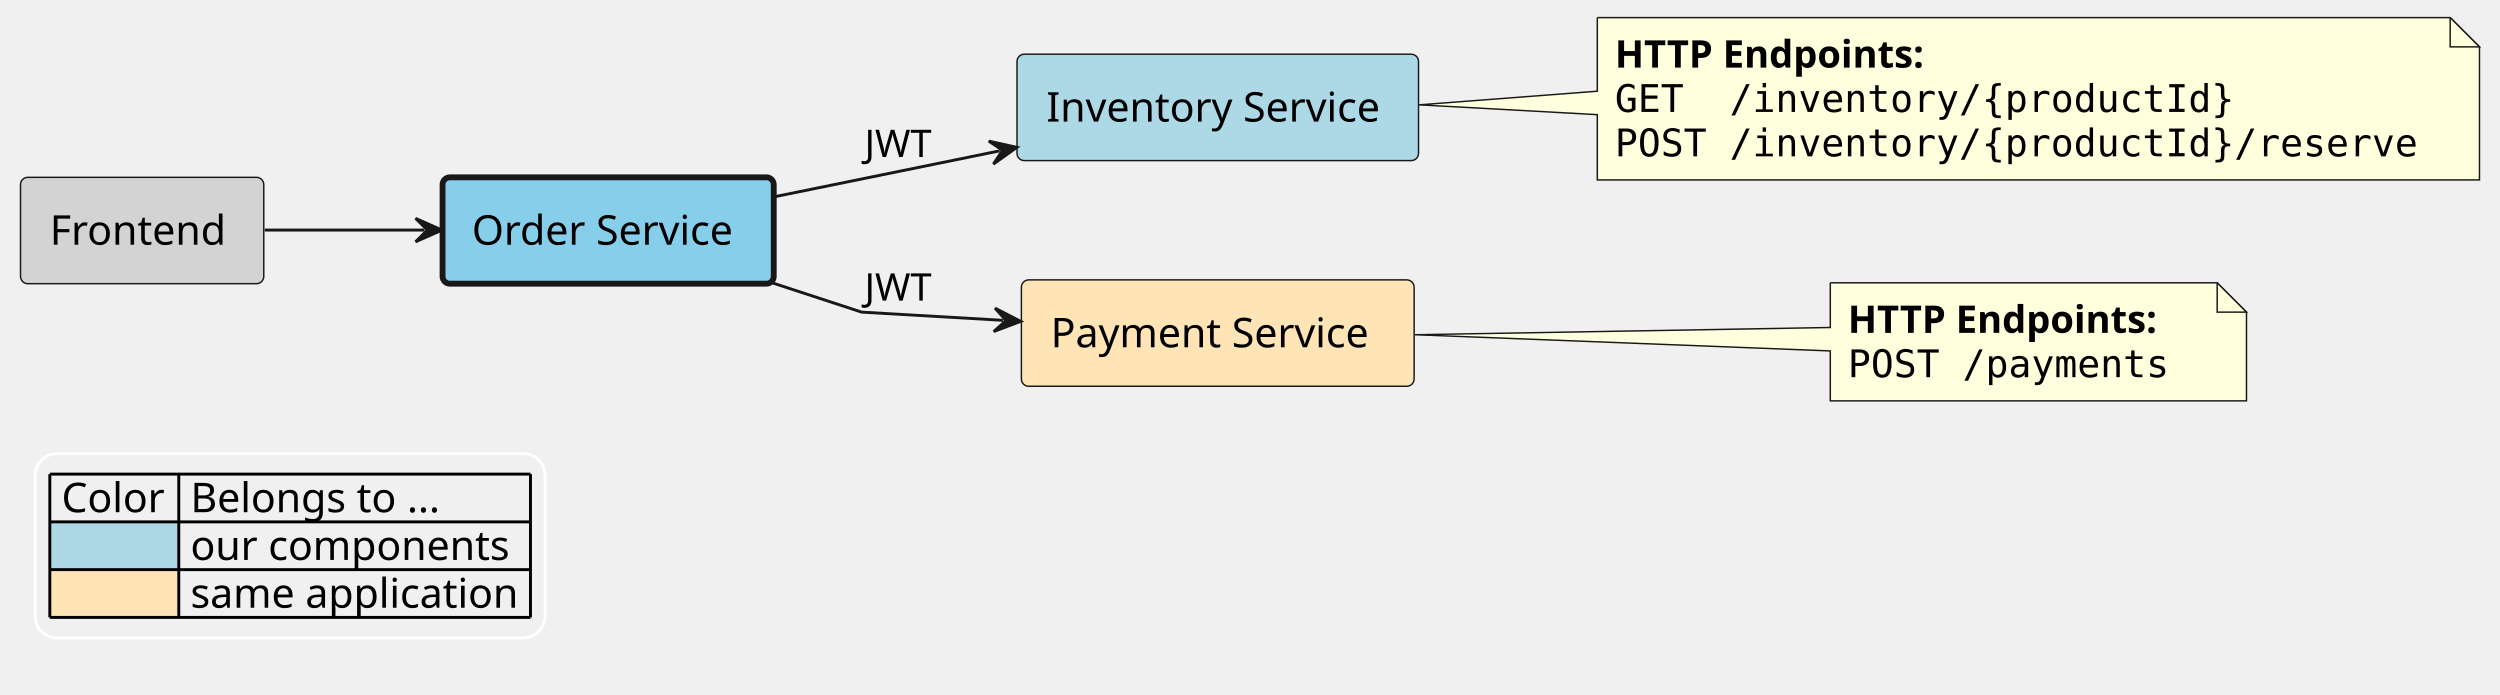
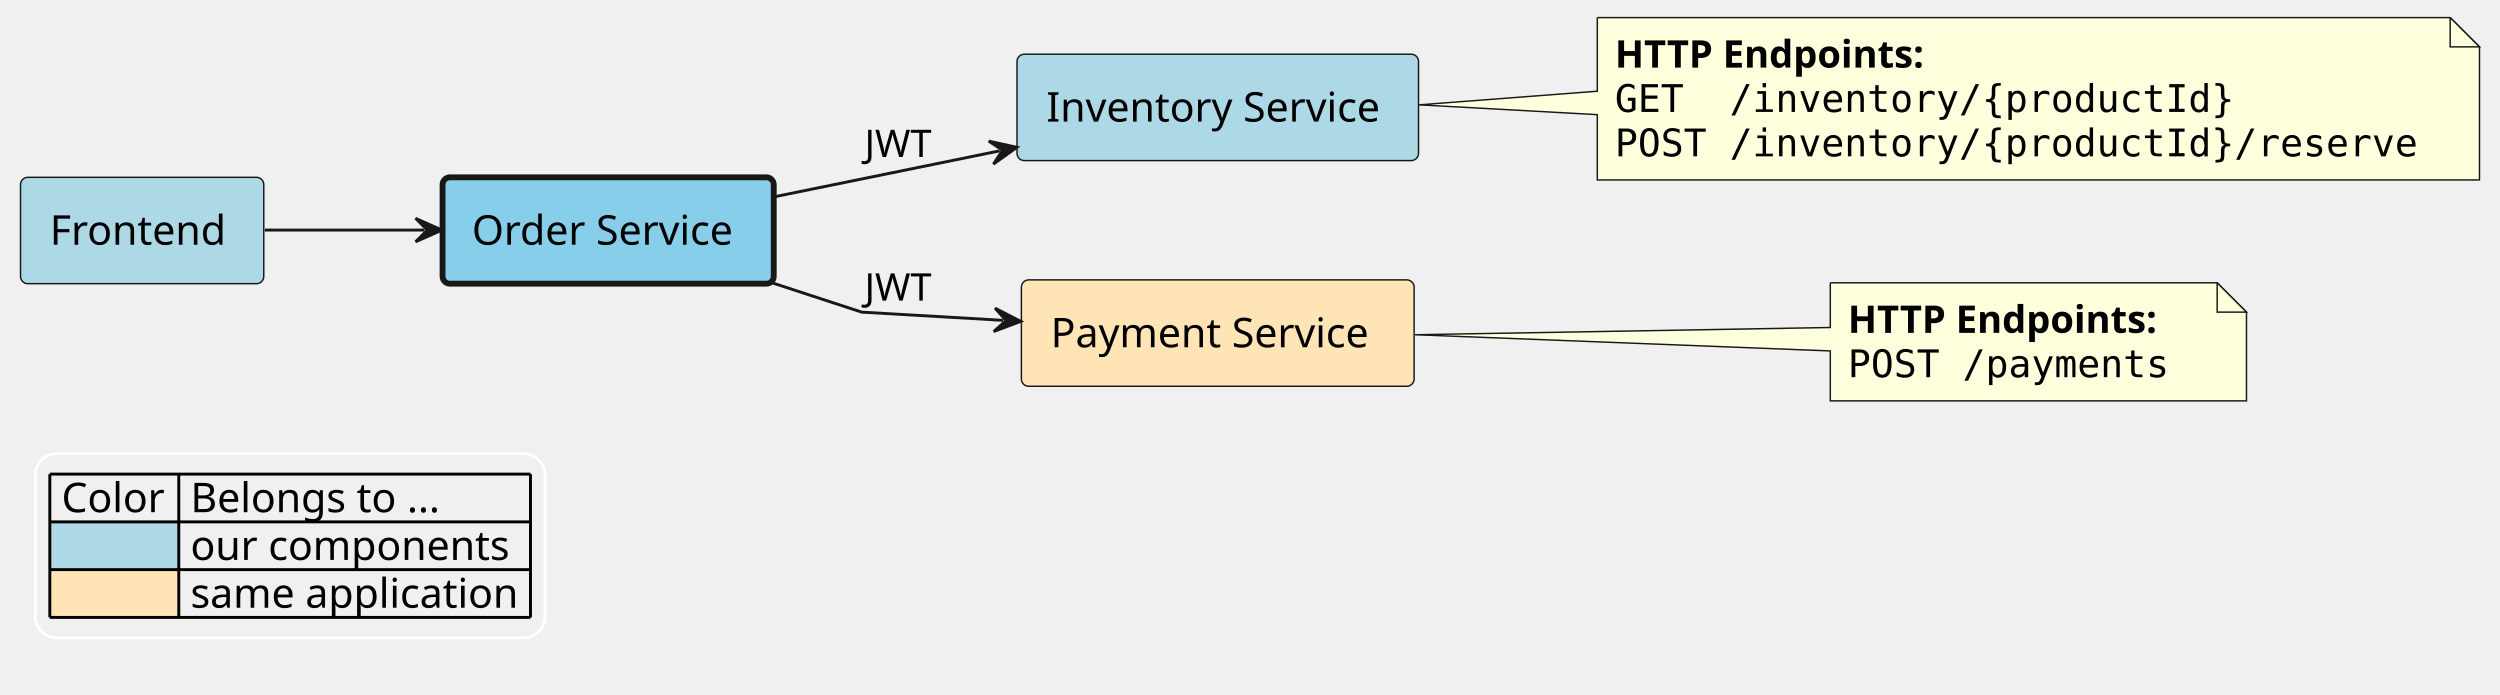
<svg xmlns="http://www.w3.org/2000/svg" contentStyleType="text/css" height="237px" preserveAspectRatio="none" style="width:853px;height:237px;background:#FFFFFF;" version="1.1" viewBox="0 0 853 237" width="853px" zoomAndPan="magnify">
  <defs />
  <g>
    <g id="elem_application__team__frontend">
-       <rect fill="#D3D3D3" height="36.297" rx="2.5" ry="2.5" style="stroke:#181818;stroke-width:0.5;" width="83" x="7" y="60.5" />
+       <rect fill="#ADD8E6" height="36.297" rx="2.5" ry="2.5" style="stroke:#181818;stroke-width:0.5;" width="83" x="7" y="60.5" />
      <text fill="#000000" font-family="sans-serif" font-size="14" lengthAdjust="spacing" textLength="63" x="17" y="83.495">Frontend</text>
    </g>
    <g id="elem_application__team__order_service">
      <rect fill="#87CEEB" height="36.297" rx="2.5" ry="2.5" style="stroke:#181818;stroke-width:2.0;" width="113" x="151" y="60.5" />
      <text fill="#000000" font-family="sans-serif" font-size="14" lengthAdjust="spacing" textLength="93" x="161" y="83.495">Order Service</text>
    </g>
    <g id="elem_application__team__inventory_service">
      <rect fill="#ADD8E6" height="36.297" rx="2.5" ry="2.5" style="stroke:#181818;stroke-width:0.5;" width="137" x="347" y="18.5" />
      <text fill="#000000" font-family="sans-serif" font-size="14" lengthAdjust="spacing" textLength="117" x="357" y="41.495">Inventory Service</text>
    </g>
    <g id="elem_GMN5">
      <path d="M545,6 L545,31.12 L484.15,35.77 L545,39.12 L545,61.398 A0,0 0 0 0 545,61.398 L846,61.398 A0,0 0 0 0 846,61.398 L846,16 L836,6 L545,6 A0,0 0 0 0 545,6 " fill="#FEFFDD" style="stroke:#181818;stroke-width:0.5;" />
      <path d="M836,6 L836,16 L846,16 L836,6 " fill="#FEFFDD" style="stroke:#181818;stroke-width:0.5;" />
      <text fill="#000000" font-family="sans-serif" font-size="13" font-weight="bold" lengthAdjust="spacing" textLength="121" x="551" y="23.067">HTTP Endpoints:</text>
      <text fill="#000000" font-family="monospace" font-size="13" lengthAdjust="spacing" textLength="216" x="551" y="38.2">GET  /inventory/{productId}</text>
      <text fill="#000000" font-family="monospace" font-size="13" lengthAdjust="spacing" textLength="280" x="551" y="53.333">POST /inventory/{productId}/reserve</text>
    </g>
    <g id="elem_application__payment_service">
      <rect fill="#FFE4B5" height="36.297" rx="2.5" ry="2.5" style="stroke:#181818;stroke-width:0.5;" width="134" x="348.5" y="95.5" />
      <text fill="#000000" font-family="sans-serif" font-size="14" lengthAdjust="spacing" textLength="114" x="358.5" y="118.495">Payment Service</text>
    </g>
    <g id="elem_GMN9">
      <path d="M624.5,96.5 L624.5,111.74 L482.73,114.21 L624.5,119.74 L624.5,136.766 A0,0 0 0 0 624.5,136.766 L766.5,136.766 A0,0 0 0 0 766.5,136.766 L766.5,106.5 L756.5,96.5 L624.5,96.5 A0,0 0 0 0 624.5,96.5 " fill="#FEFFDD" style="stroke:#181818;stroke-width:0.5;" />
      <path d="M756.5,96.5 L756.5,106.5 L766.5,106.5 L756.5,96.5 " fill="#FEFFDD" style="stroke:#181818;stroke-width:0.5;" />
      <text fill="#000000" font-family="sans-serif" font-size="13" font-weight="bold" lengthAdjust="spacing" textLength="121" x="630.5" y="113.567">HTTP Endpoints:</text>
      <text fill="#000000" font-family="monospace" font-size="13" lengthAdjust="spacing" textLength="112" x="630.5" y="128.7">POST /payments</text>
    </g>
    <g id="link_application__team__frontend_application__team__order_service">
      <path d="M90.34,78.5 C108.78,78.5 124.86,78.5 144.79,78.5 " fill="none" id="application__team__frontend-to-application__team__order_service" style="stroke:#181818;stroke-width:1.0;" />
      <polygon fill="#181818" points="150.79,78.5,141.79,74.5,145.79,78.5,141.79,82.5,150.79,78.5" style="stroke:#181818;stroke-width:1.0;" />
    </g>
    <g id="link_application__team__order_service_application__team__inventory_service">
      <path d="M264.25,67.13 C289.75,61.94 314.301,56.928 341.091,51.468 " fill="none" id="application__team__order_service-to-application__team__inventory_service" style="stroke:#181818;stroke-width:1.0;" />
      <polygon fill="#181818" points="346.97,50.27,337.353,48.148,342.071,51.269,338.95,55.987,346.97,50.27" style="stroke:#181818;stroke-width:1.0;" />
      <text fill="#000000" font-family="sans-serif" font-size="13" lengthAdjust="spacing" textLength="21" x="295" y="53.567">JWT</text>
    </g>
    <g id="link_application__team__order_service_application__payment_service">
      <path d="M263.62,96.55 C280.16,101.97 294,106.5 294,106.5 C294,106.5 314.27,107.683 342.27,109.303 " fill="none" id="application__team__order_service-to-application__payment_service" style="stroke:#181818;stroke-width:1.0;" />
      <polygon fill="#181818" points="348.26,109.65,339.506,105.137,343.268,109.361,339.044,113.124,348.26,109.65" style="stroke:#181818;stroke-width:1.0;" />
      <text fill="#000000" font-family="sans-serif" font-size="13" lengthAdjust="spacing" textLength="21" x="295" y="102.567">JWT</text>
    </g>
    <rect fill="none" height="62.891" id="_legend" rx="7.5" ry="7.5" style="stroke:#FFFFFF;stroke-width:1.0;" width="174" x="12" y="154.766" />
    <text fill="#000000" font-family="sans-serif" font-size="14" lengthAdjust="spacing" textLength="36" x="21" y="174.761">Color</text>
    <text fill="#000000" font-family="sans-serif" font-size="14" lengthAdjust="spacing" textLength="91" x="65" y="174.761">Belongs to ...</text>
    <rect fill="#ADD8E6" height="16.297" style="stroke:none;stroke-width:1.0;" width="44" x="17" y="178.062" />
    <text fill="#000000" font-family="sans-serif" font-size="14" lengthAdjust="spacing" textLength="4" x="17" y="191.058"> </text>
    <text fill="#000000" font-family="sans-serif" font-size="14" lengthAdjust="spacing" textLength="115" x="65" y="191.058">our components</text>
    <rect fill="#FFE4B5" height="16.297" style="stroke:none;stroke-width:1.0;" width="44" x="17" y="194.359" />
    <text fill="#000000" font-family="sans-serif" font-size="14" lengthAdjust="spacing" textLength="4" x="17" y="207.355"> </text>
    <text fill="#000000" font-family="sans-serif" font-size="14" lengthAdjust="spacing" textLength="116" x="65" y="207.355">same application</text>
    <line style="stroke:#000000;stroke-width:1.0;" x1="17" x2="181" y1="161.766" y2="161.766" />
    <line style="stroke:#000000;stroke-width:1.0;" x1="17" x2="181" y1="178.062" y2="178.062" />
    <line style="stroke:#000000;stroke-width:1.0;" x1="17" x2="181" y1="194.359" y2="194.359" />
    <line style="stroke:#000000;stroke-width:1.0;" x1="17" x2="181" y1="210.656" y2="210.656" />
    <line style="stroke:#000000;stroke-width:1.0;" x1="17" x2="17" y1="161.766" y2="210.656" />
    <line style="stroke:#000000;stroke-width:1.0;" x1="61" x2="61" y1="161.766" y2="210.656" />
    <line style="stroke:#000000;stroke-width:1.0;" x1="181" x2="181" y1="161.766" y2="210.656" />
  </g>
</svg>
